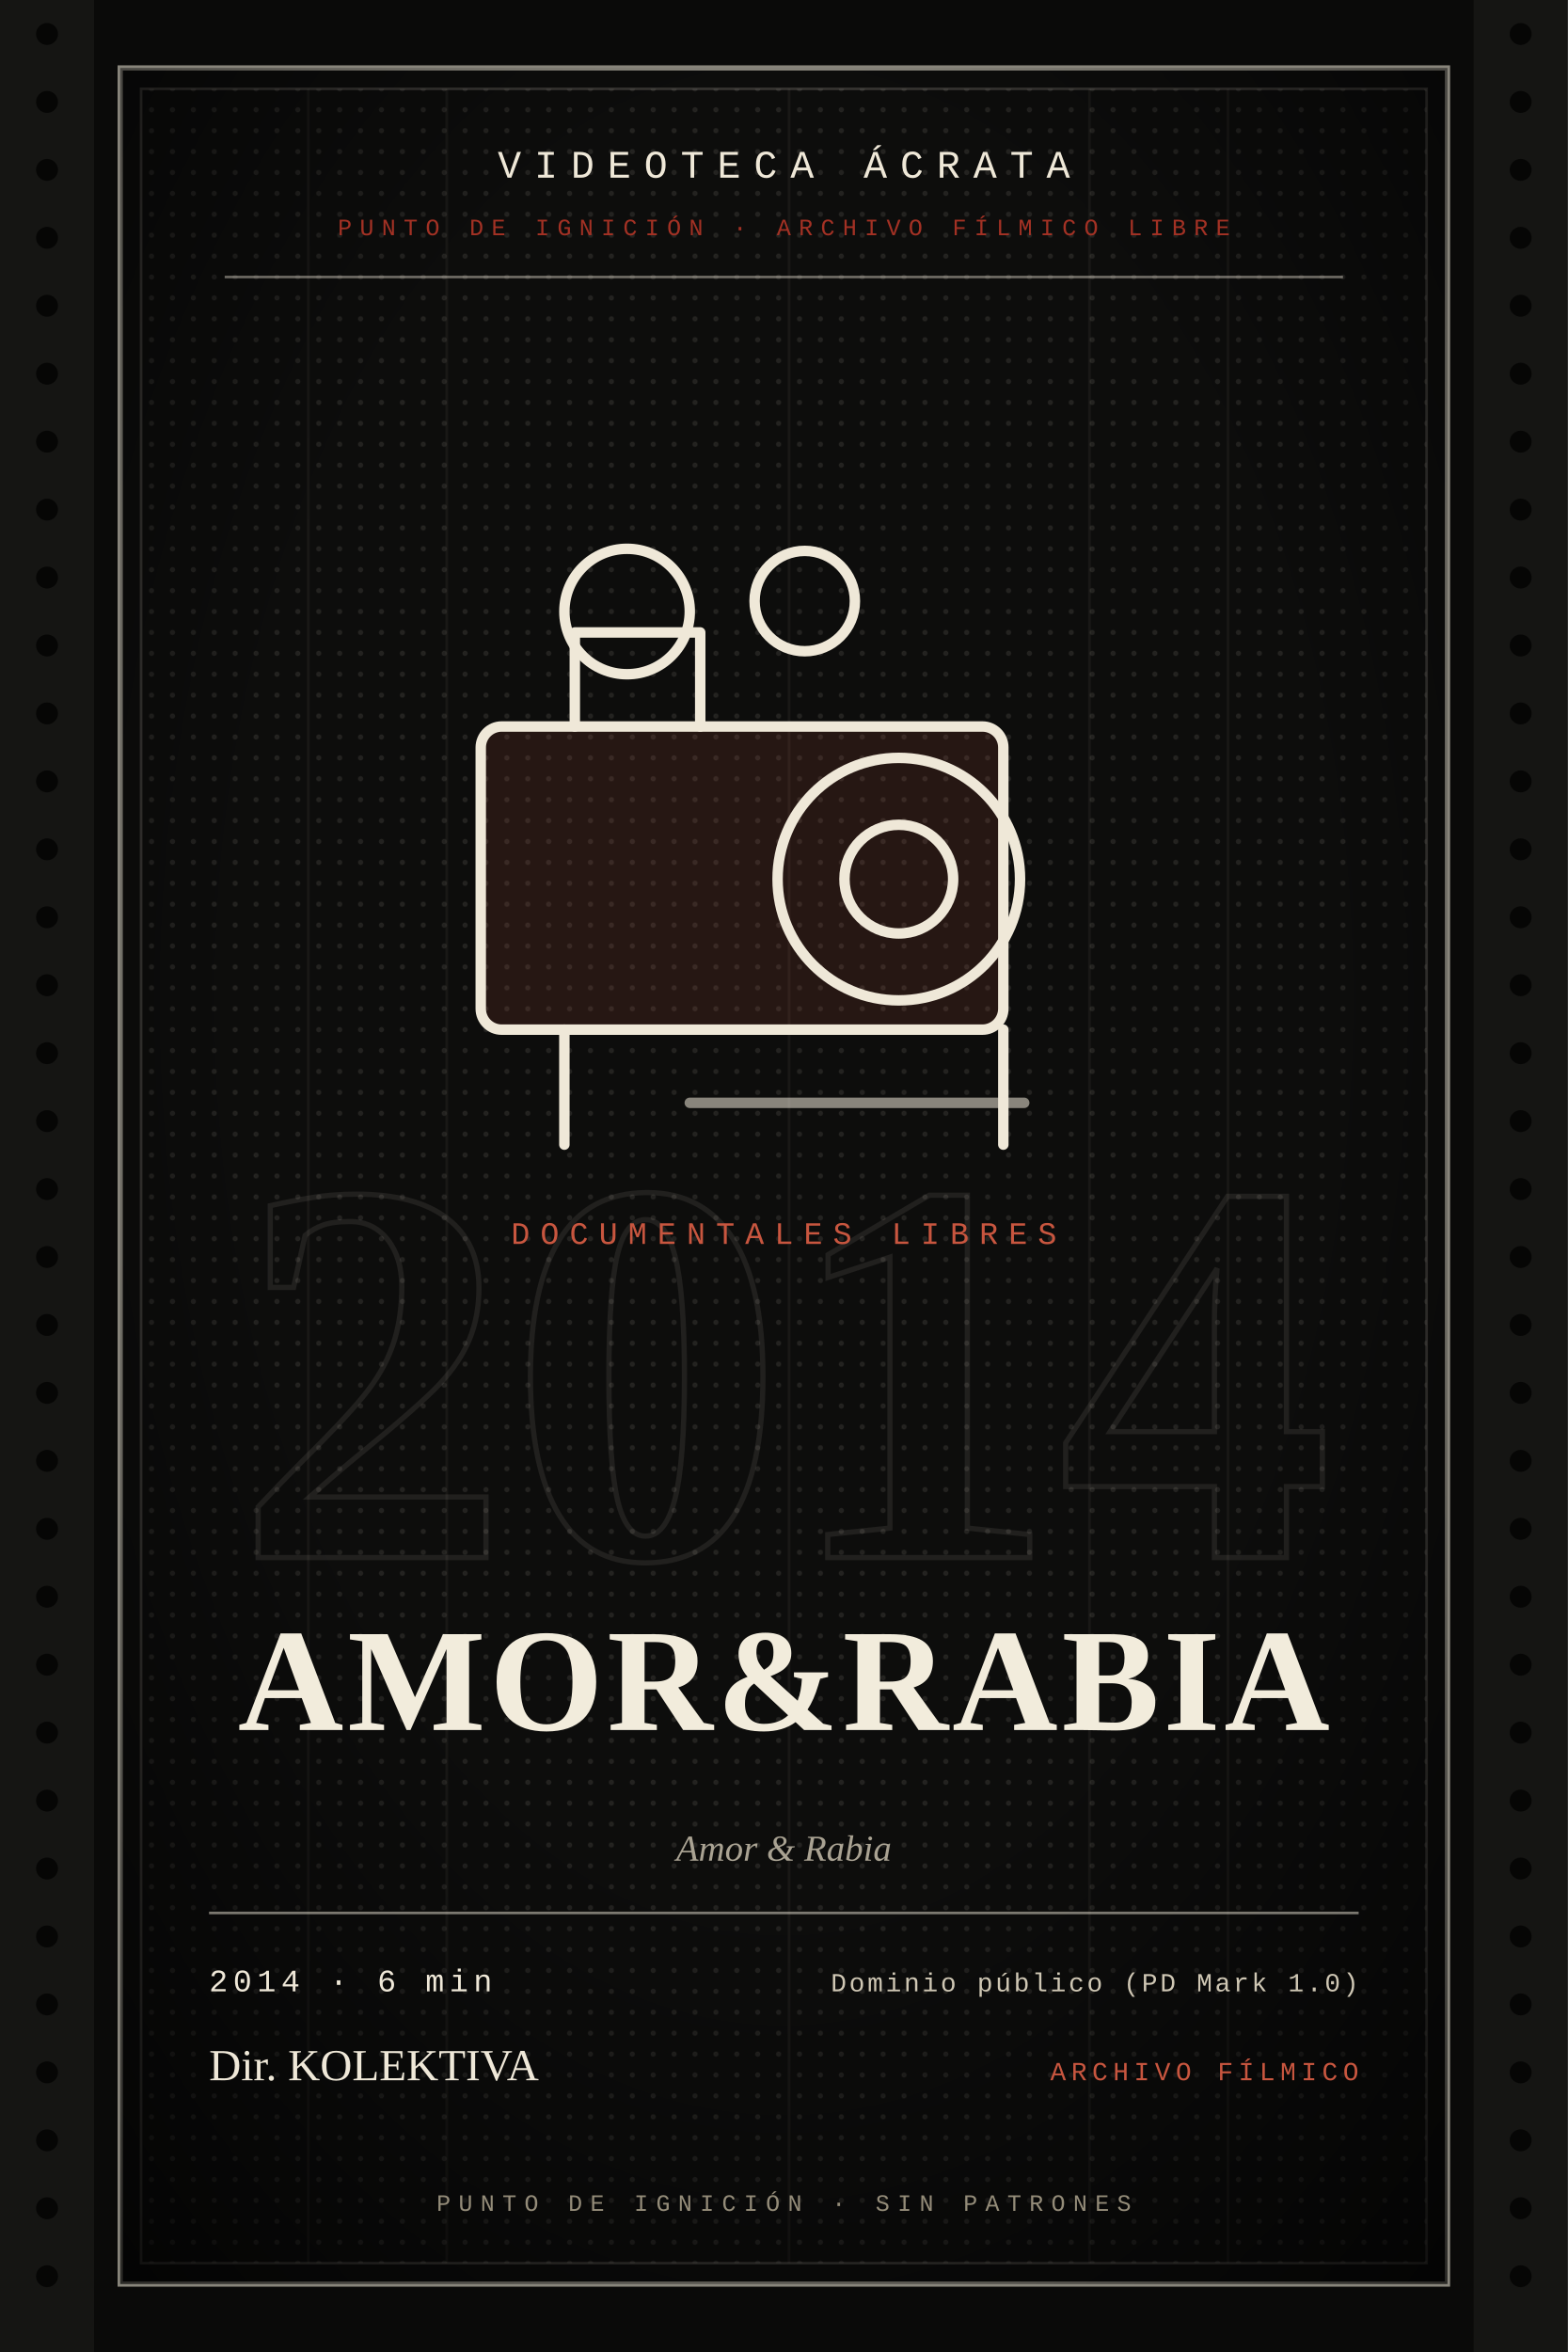
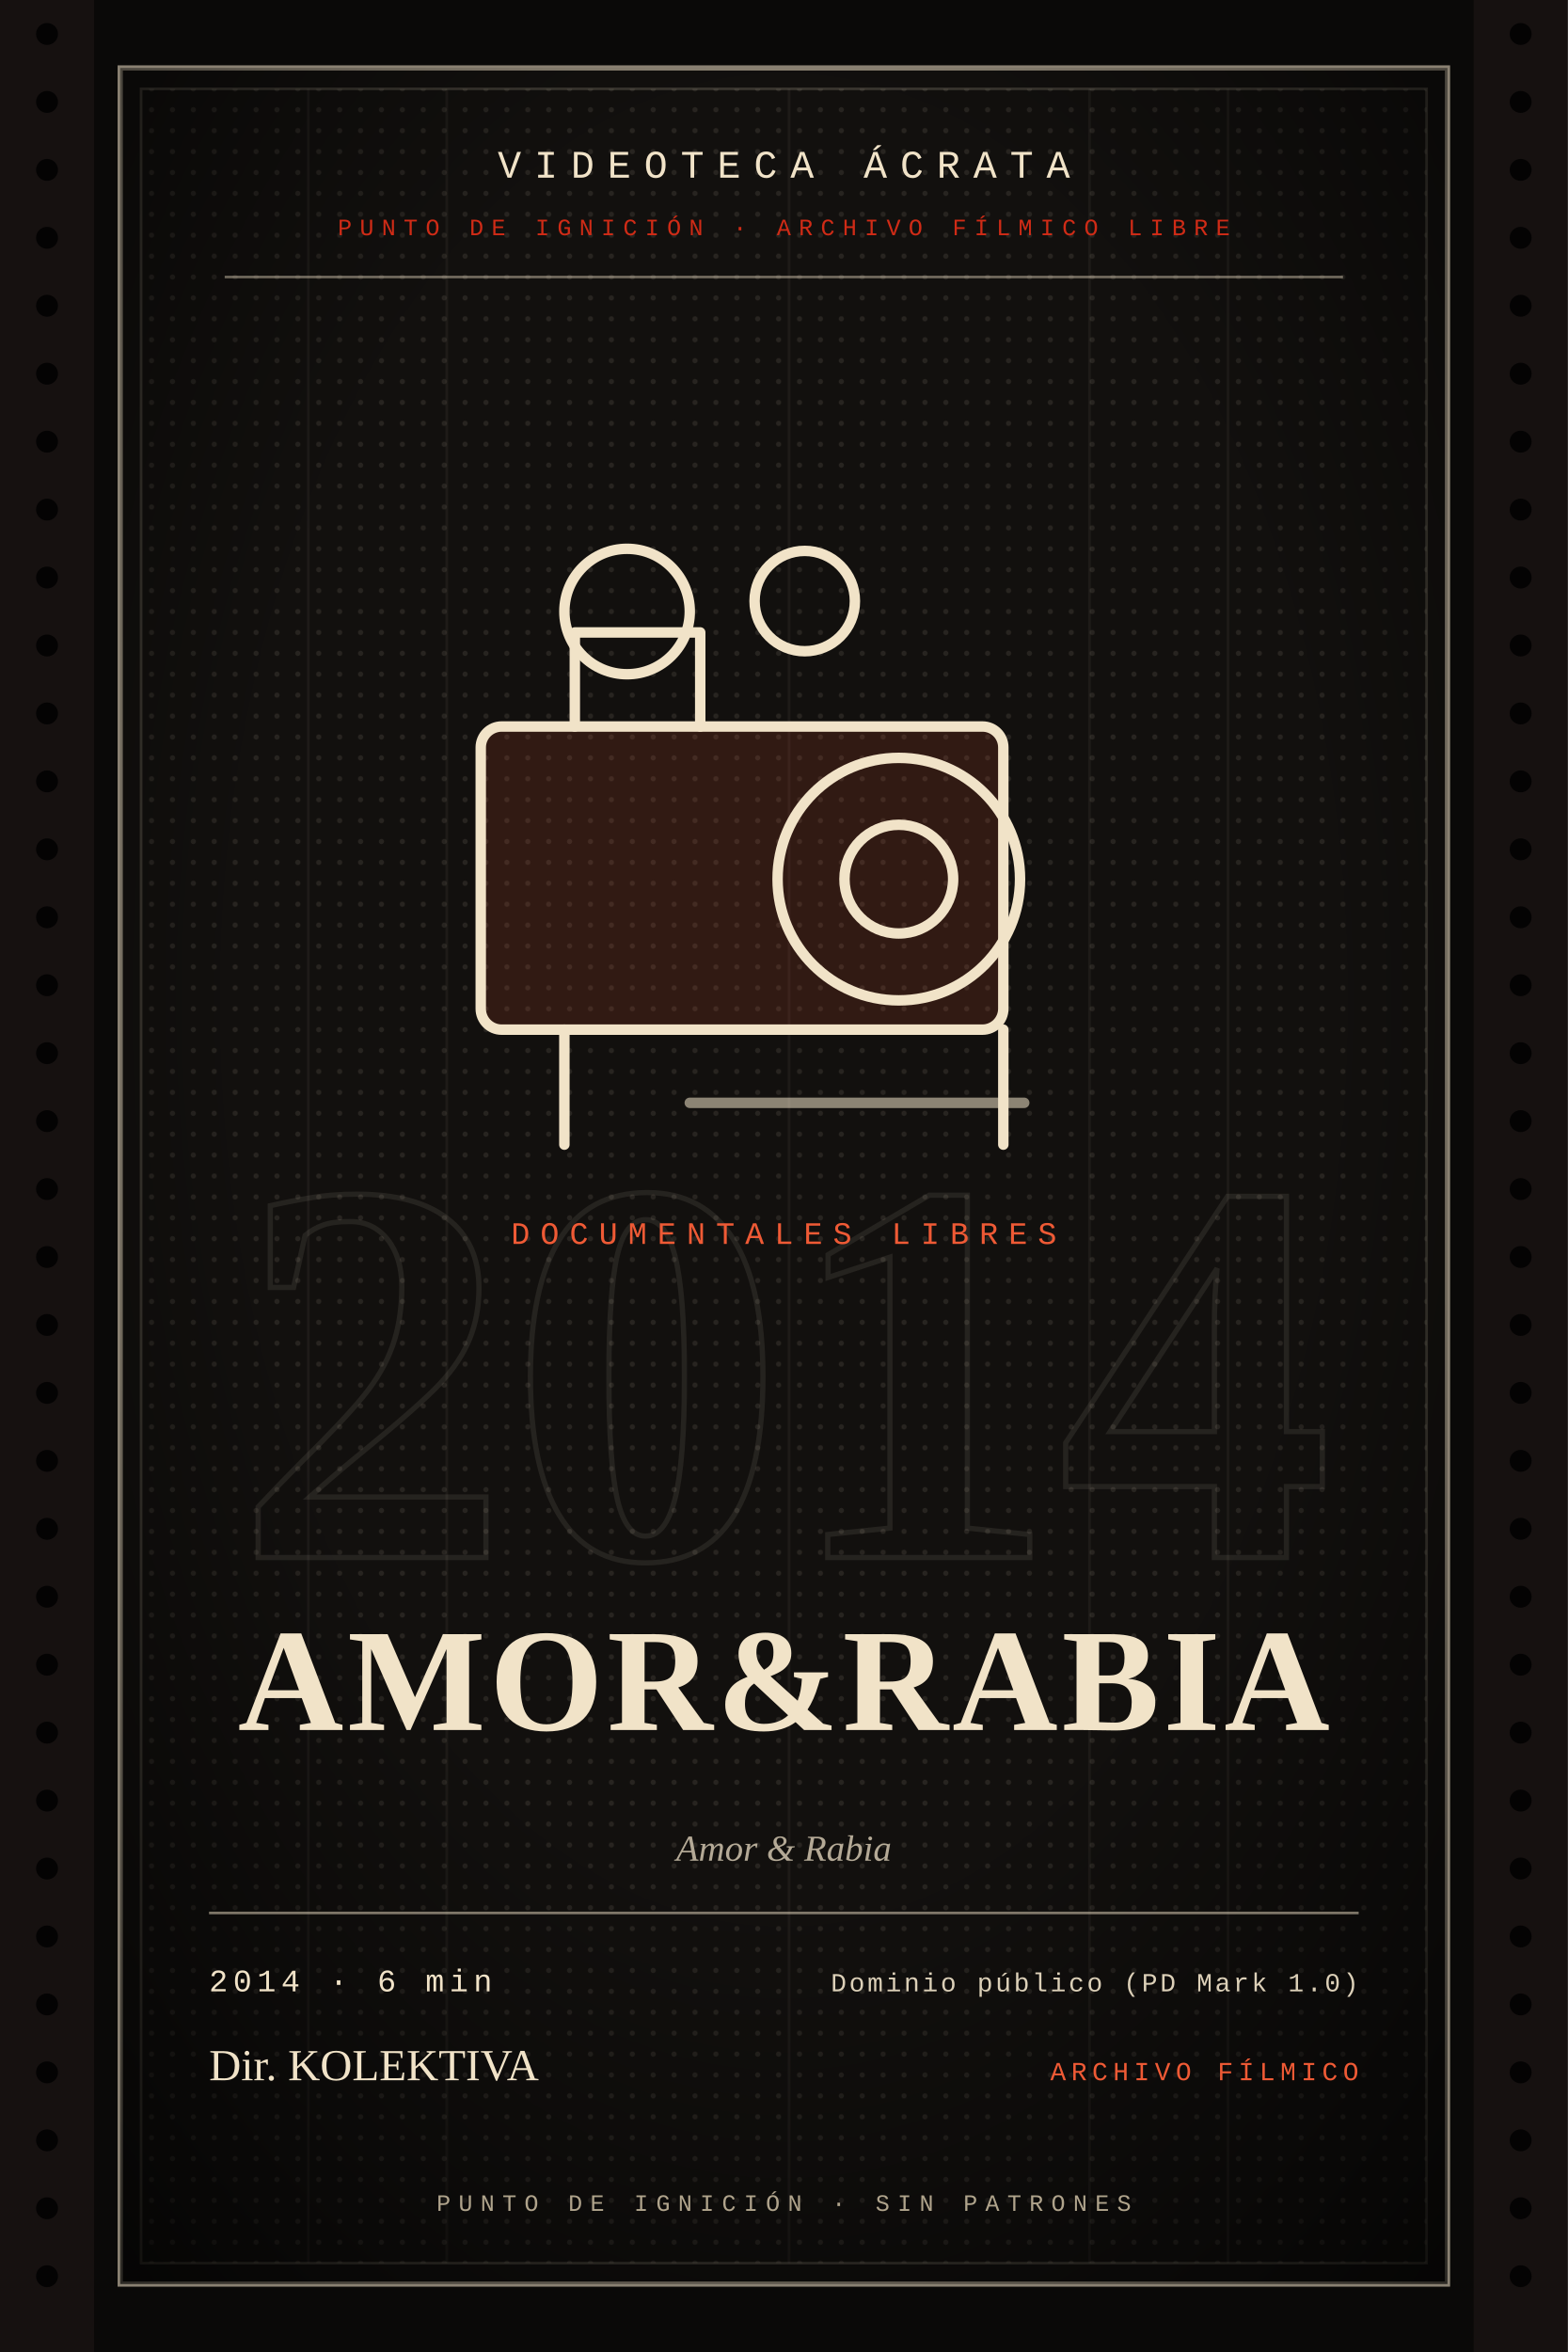
<svg xmlns="http://www.w3.org/2000/svg" viewBox="0 0 600 900" width="600" height="900" role="img" aria-labelledby="titulo-amor-y-rabia desc-amor-y-rabia">
  <defs>
    <pattern id="grano-n" width="8" height="8" patternUnits="userSpaceOnUse">
-       <circle cx="2" cy="2" r="1" fill="#f2ecdc" opacity=".14" />
+       <circle cx="2" cy="2" r="1" fill="#f1e3c8" opacity=".14" />
    </pattern>
    <radialGradient id="vineta-n" cx=".5" cy=".42" r=".78">
      <stop offset="52%" stop-color="#000" stop-opacity="0" />
      <stop offset="100%" stop-color="#000" stop-opacity=".72" />
    </radialGradient>
  </defs>
-   <rect width="600" height="900" fill="#0a0a09" />
-   <rect x="0" y="0" width="36" height="900" fill="#151513" />
-   <rect x="564" y="0" width="36" height="900" fill="#151513" />
-   <g fill="#060605">
+   <rect width="600" height="900" fill="#0a0908" />
+   <rect x="0" y="0" width="36" height="900" fill="#161110" />
+   <rect x="564" y="0" width="36" height="900" fill="#161110" />
+   <g fill="#040303">
    <circle cx="18" cy="13" r="4.2" />
    <circle cx="582" cy="13" r="4.2" />
    <circle cx="18" cy="39" r="4.2" />
    <circle cx="582" cy="39" r="4.2" />
    <circle cx="18" cy="65" r="4.2" />
    <circle cx="582" cy="65" r="4.2" />
    <circle cx="18" cy="91" r="4.2" />
    <circle cx="582" cy="91" r="4.2" />
    <circle cx="18" cy="117" r="4.2" />
    <circle cx="582" cy="117" r="4.2" />
    <circle cx="18" cy="143" r="4.2" />
    <circle cx="582" cy="143" r="4.2" />
    <circle cx="18" cy="169" r="4.2" />
    <circle cx="582" cy="169" r="4.2" />
    <circle cx="18" cy="195" r="4.2" />
    <circle cx="582" cy="195" r="4.2" />
    <circle cx="18" cy="221" r="4.2" />
    <circle cx="582" cy="221" r="4.2" />
    <circle cx="18" cy="247" r="4.2" />
    <circle cx="582" cy="247" r="4.2" />
    <circle cx="18" cy="273" r="4.2" />
    <circle cx="582" cy="273" r="4.2" />
    <circle cx="18" cy="299" r="4.2" />
    <circle cx="582" cy="299" r="4.2" />
    <circle cx="18" cy="325" r="4.2" />
    <circle cx="582" cy="325" r="4.2" />
    <circle cx="18" cy="351" r="4.2" />
    <circle cx="582" cy="351" r="4.2" />
    <circle cx="18" cy="377" r="4.2" />
    <circle cx="582" cy="377" r="4.2" />
    <circle cx="18" cy="403" r="4.2" />
    <circle cx="582" cy="403" r="4.2" />
    <circle cx="18" cy="429" r="4.2" />
    <circle cx="582" cy="429" r="4.2" />
    <circle cx="18" cy="455" r="4.2" />
    <circle cx="582" cy="455" r="4.2" />
    <circle cx="18" cy="481" r="4.2" />
    <circle cx="582" cy="481" r="4.2" />
    <circle cx="18" cy="507" r="4.2" />
    <circle cx="582" cy="507" r="4.2" />
    <circle cx="18" cy="533" r="4.2" />
    <circle cx="582" cy="533" r="4.2" />
    <circle cx="18" cy="559" r="4.2" />
    <circle cx="582" cy="559" r="4.2" />
    <circle cx="18" cy="585" r="4.2" />
    <circle cx="582" cy="585" r="4.2" />
    <circle cx="18" cy="611" r="4.2" />
    <circle cx="582" cy="611" r="4.2" />
    <circle cx="18" cy="637" r="4.2" />
    <circle cx="582" cy="637" r="4.2" />
    <circle cx="18" cy="663" r="4.2" />
    <circle cx="582" cy="663" r="4.2" />
    <circle cx="18" cy="689" r="4.2" />
    <circle cx="582" cy="689" r="4.2" />
    <circle cx="18" cy="715" r="4.2" />
    <circle cx="582" cy="715" r="4.2" />
    <circle cx="18" cy="741" r="4.2" />
    <circle cx="582" cy="741" r="4.2" />
    <circle cx="18" cy="767" r="4.2" />
    <circle cx="582" cy="767" r="4.2" />
    <circle cx="18" cy="793" r="4.2" />
    <circle cx="582" cy="793" r="4.2" />
    <circle cx="18" cy="819" r="4.2" />
    <circle cx="582" cy="819" r="4.2" />
    <circle cx="18" cy="845" r="4.2" />
    <circle cx="582" cy="845" r="4.2" />
    <circle cx="18" cy="871" r="4.2" />
    <circle cx="582" cy="871" r="4.2" />
  </g>
-   <rect x="46" y="26" width="508" height="848" fill="#0d0d0c" stroke="#efe8d8" stroke-width="2" stroke-opacity=".55" />
-   <rect x="54" y="34" width="492" height="832" fill="none" stroke="#efe8d8" stroke-width="1" stroke-opacity=".18" />
+   <rect x="46" y="26" width="508" height="848" fill="#12100e" stroke="#f1e3c8" stroke-width="2" stroke-opacity=".55" />
+   <rect x="54" y="34" width="492" height="832" fill="none" stroke="#f1e3c8" stroke-width="1" stroke-opacity=".18" />
  <rect x="54" y="34" width="492" height="832" fill="url(#grano-n)" opacity=".7" />
-   <g stroke="#efe8d8" stroke-opacity=".055" stroke-width="1">
+   <g stroke="#f1e3c8" stroke-opacity=".055" stroke-width="1">
    <path d="M118 34V866" />
    <path d="M171 34V866" />
    <path d="M302 34V866" />
    <path d="M417 34V866" />
    <path d="M470 34V866" />
  </g>
  <rect x="46" y="26" width="508" height="848" fill="url(#vineta-n)" />
-   <text x="300" y="68" text-anchor="middle" font-family="'Courier Prime', 'Courier New', monospace" font-size="15" letter-spacing="5" fill="#efe8d8">VIDEOTECA ÁCRATA</text>
-   <text x="300" y="90" text-anchor="middle" font-family="'Courier Prime', 'Courier New', monospace" font-size="9" letter-spacing="3" fill="#a33124">PUNTO DE IGNICIÓN · ARCHIVO FÍLMICO LIBRE</text>
-   <path d="M86 106 L514 106" stroke="#efe8d8" stroke-width="1" stroke-opacity=".42" />
-   <text x="300" y="596" text-anchor="middle" font-family="Georgia, 'Times New Roman', serif" font-weight="700" font-size="210" fill="none" stroke="#efe8d8" stroke-width="2" stroke-opacity=".09">2014</text>
+   <text x="300" y="68" text-anchor="middle" font-family="'Courier Prime', 'Courier New', monospace" font-size="15" letter-spacing="5" fill="#f1e3c8">VIDEOTECA ÁCRATA</text>
+   <text x="300" y="90" text-anchor="middle" font-family="'Courier Prime', 'Courier New', monospace" font-size="9" letter-spacing="3" fill="#d02b16">PUNTO DE IGNICIÓN · ARCHIVO FÍLMICO LIBRE</text>
+   <path d="M86 106 L514 106" stroke="#f1e3c8" stroke-width="1" stroke-opacity=".42" />
+   <text x="300" y="596" text-anchor="middle" font-family="Georgia, 'Times New Roman', serif" font-weight="700" font-size="210" fill="none" stroke="#f1e3c8" stroke-width="2" stroke-opacity=".09">2014</text>
  <g transform="translate(300 322) scale(0.8)">
    <g>
-       <rect x="-145" y="-55" width="250" height="145" rx="10" fill="#c8563f" opacity=".14" />
-       <rect x="-145" y="-55" width="250" height="145" rx="10" fill="none" stroke="#efe8d8" stroke-width="5" stroke-linecap="round" stroke-linejoin="round" />
-       <path d="M-100 -55 L-100 -100 L-40 -100 L-40 -55" fill="none" stroke="#efe8d8" stroke-width="5" stroke-linecap="round" stroke-linejoin="round" />
-       <circle cx="55" cy="18" r="58" fill="none" stroke="#efe8d8" stroke-width="5" stroke-linecap="round" stroke-linejoin="round" />
-       <circle cx="55" cy="18" r="26" fill="none" stroke="#efe8d8" stroke-width="5" stroke-linecap="round" stroke-linejoin="round" />
-       <circle cx="-75" cy="-110" r="30" fill="none" stroke="#efe8d8" stroke-width="5" stroke-linecap="round" stroke-linejoin="round" />
-       <circle cx="10" cy="-115" r="24" fill="none" stroke="#efe8d8" stroke-width="5" stroke-linecap="round" stroke-linejoin="round" />
-       <path d="M-105 90 L-105 145 M105 90 L105 145" fill="none" stroke="#efe8d8" stroke-width="5" stroke-linecap="round" stroke-linejoin="round" />
-       <path d="M-45 125 L115 125" fill="none" stroke="#efe8d8" stroke-width="5" stroke-linecap="round" stroke-linejoin="round" opacity=".55" />
+       <rect x="-145" y="-55" width="250" height="145" rx="10" fill="#ef5a35" opacity=".14" />
+       <rect x="-145" y="-55" width="250" height="145" rx="10" fill="none" stroke="#f1e3c8" stroke-width="5" stroke-linecap="round" stroke-linejoin="round" />
+       <path d="M-100 -55 L-100 -100 L-40 -100 L-40 -55" fill="none" stroke="#f1e3c8" stroke-width="5" stroke-linecap="round" stroke-linejoin="round" />
+       <circle cx="55" cy="18" r="58" fill="none" stroke="#f1e3c8" stroke-width="5" stroke-linecap="round" stroke-linejoin="round" />
+       <circle cx="55" cy="18" r="26" fill="none" stroke="#f1e3c8" stroke-width="5" stroke-linecap="round" stroke-linejoin="round" />
+       <circle cx="-75" cy="-110" r="30" fill="none" stroke="#f1e3c8" stroke-width="5" stroke-linecap="round" stroke-linejoin="round" />
+       <circle cx="10" cy="-115" r="24" fill="none" stroke="#f1e3c8" stroke-width="5" stroke-linecap="round" stroke-linejoin="round" />
+       <path d="M-105 90 L-105 145 M105 90 L105 145" fill="none" stroke="#f1e3c8" stroke-width="5" stroke-linecap="round" stroke-linejoin="round" />
+       <path d="M-45 125 L115 125" fill="none" stroke="#f1e3c8" stroke-width="5" stroke-linecap="round" stroke-linejoin="round" opacity=".55" />
    </g>
  </g>
-   <text x="300" y="476" text-anchor="middle" font-family="'Courier Prime', 'Courier New', monospace" font-size="12" letter-spacing="4" fill="#c8563f">DOCUMENTALES LIBRES</text>
-   <text text-anchor="middle" font-family="Georgia, 'Times New Roman', serif" font-weight="700" font-size="56" letter-spacing="1.5" fill="#f2ecdc">
+   <text x="300" y="476" text-anchor="middle" font-family="'Courier Prime', 'Courier New', monospace" font-size="12" letter-spacing="4" fill="#ef5a35">DOCUMENTALES LIBRES</text>
+   <text text-anchor="middle" font-family="Georgia, 'Times New Roman', serif" font-weight="700" font-size="56" letter-spacing="1.5" fill="#f1e3c8">
    <tspan x="300" y="662">AMOR&amp;RABIA</tspan>
  </text>
-   <text x="300" y="712" text-anchor="middle" font-family="Georgia, 'Times New Roman', serif" font-style="italic" font-size="14" fill="#cfc7b4" opacity=".8">Amor &amp; Rabia</text>
-   <path d="M80 732 L520 732" stroke="#efe8d8" stroke-width="1" stroke-opacity=".5" />
-   <text x="80" y="762" font-family="'Courier Prime', 'Courier New', monospace" font-size="12" letter-spacing="2" fill="#efe8d8">2014 · 6 min</text>
-   <text x="520" y="762" text-anchor="end" font-family="'Courier Prime', 'Courier New', monospace" font-size="10" letter-spacing="1" fill="#cfc7b4">Dominio público (PD Mark 1.0)</text>
-   <text x="80" y="796" font-family="Georgia, 'Times New Roman', serif" font-size="17" fill="#efe8d8">Dir. KOLEKTIVA</text>
-   <text x="520" y="796" text-anchor="end" font-family="'Courier Prime', 'Courier New', monospace" font-size="10" letter-spacing="2" fill="#c8563f">ARCHIVO FÍLMICO</text>
-   <text x="300" y="846" text-anchor="middle" font-family="'Courier Prime', 'Courier New', monospace" font-size="9" letter-spacing="3" fill="#948c79">PUNTO DE IGNICIÓN · SIN PATRONES</text>
+   <text x="300" y="712" text-anchor="middle" font-family="Georgia, 'Times New Roman', serif" font-style="italic" font-size="14" fill="#dcd0b8" opacity=".8">Amor &amp; Rabia</text>
+   <path d="M80 732 L520 732" stroke="#f1e3c8" stroke-width="1" stroke-opacity=".5" />
+   <text x="80" y="762" font-family="'Courier Prime', 'Courier New', monospace" font-size="12" letter-spacing="2" fill="#f1e3c8">2014 · 6 min</text>
+   <text x="520" y="762" text-anchor="end" font-family="'Courier Prime', 'Courier New', monospace" font-size="10" letter-spacing="1" fill="#dcd0b8">Dominio público (PD Mark 1.0)</text>
+   <text x="80" y="796" font-family="Georgia, 'Times New Roman', serif" font-size="17" fill="#f1e3c8">Dir. KOLEKTIVA</text>
+   <text x="520" y="796" text-anchor="end" font-family="'Courier Prime', 'Courier New', monospace" font-size="10" letter-spacing="2" fill="#ef5a35">ARCHIVO FÍLMICO</text>
+   <text x="300" y="846" text-anchor="middle" font-family="'Courier Prime', 'Courier New', monospace" font-size="9" letter-spacing="3" fill="#b0a48c">PUNTO DE IGNICIÓN · SIN PATRONES</text>
</svg>
